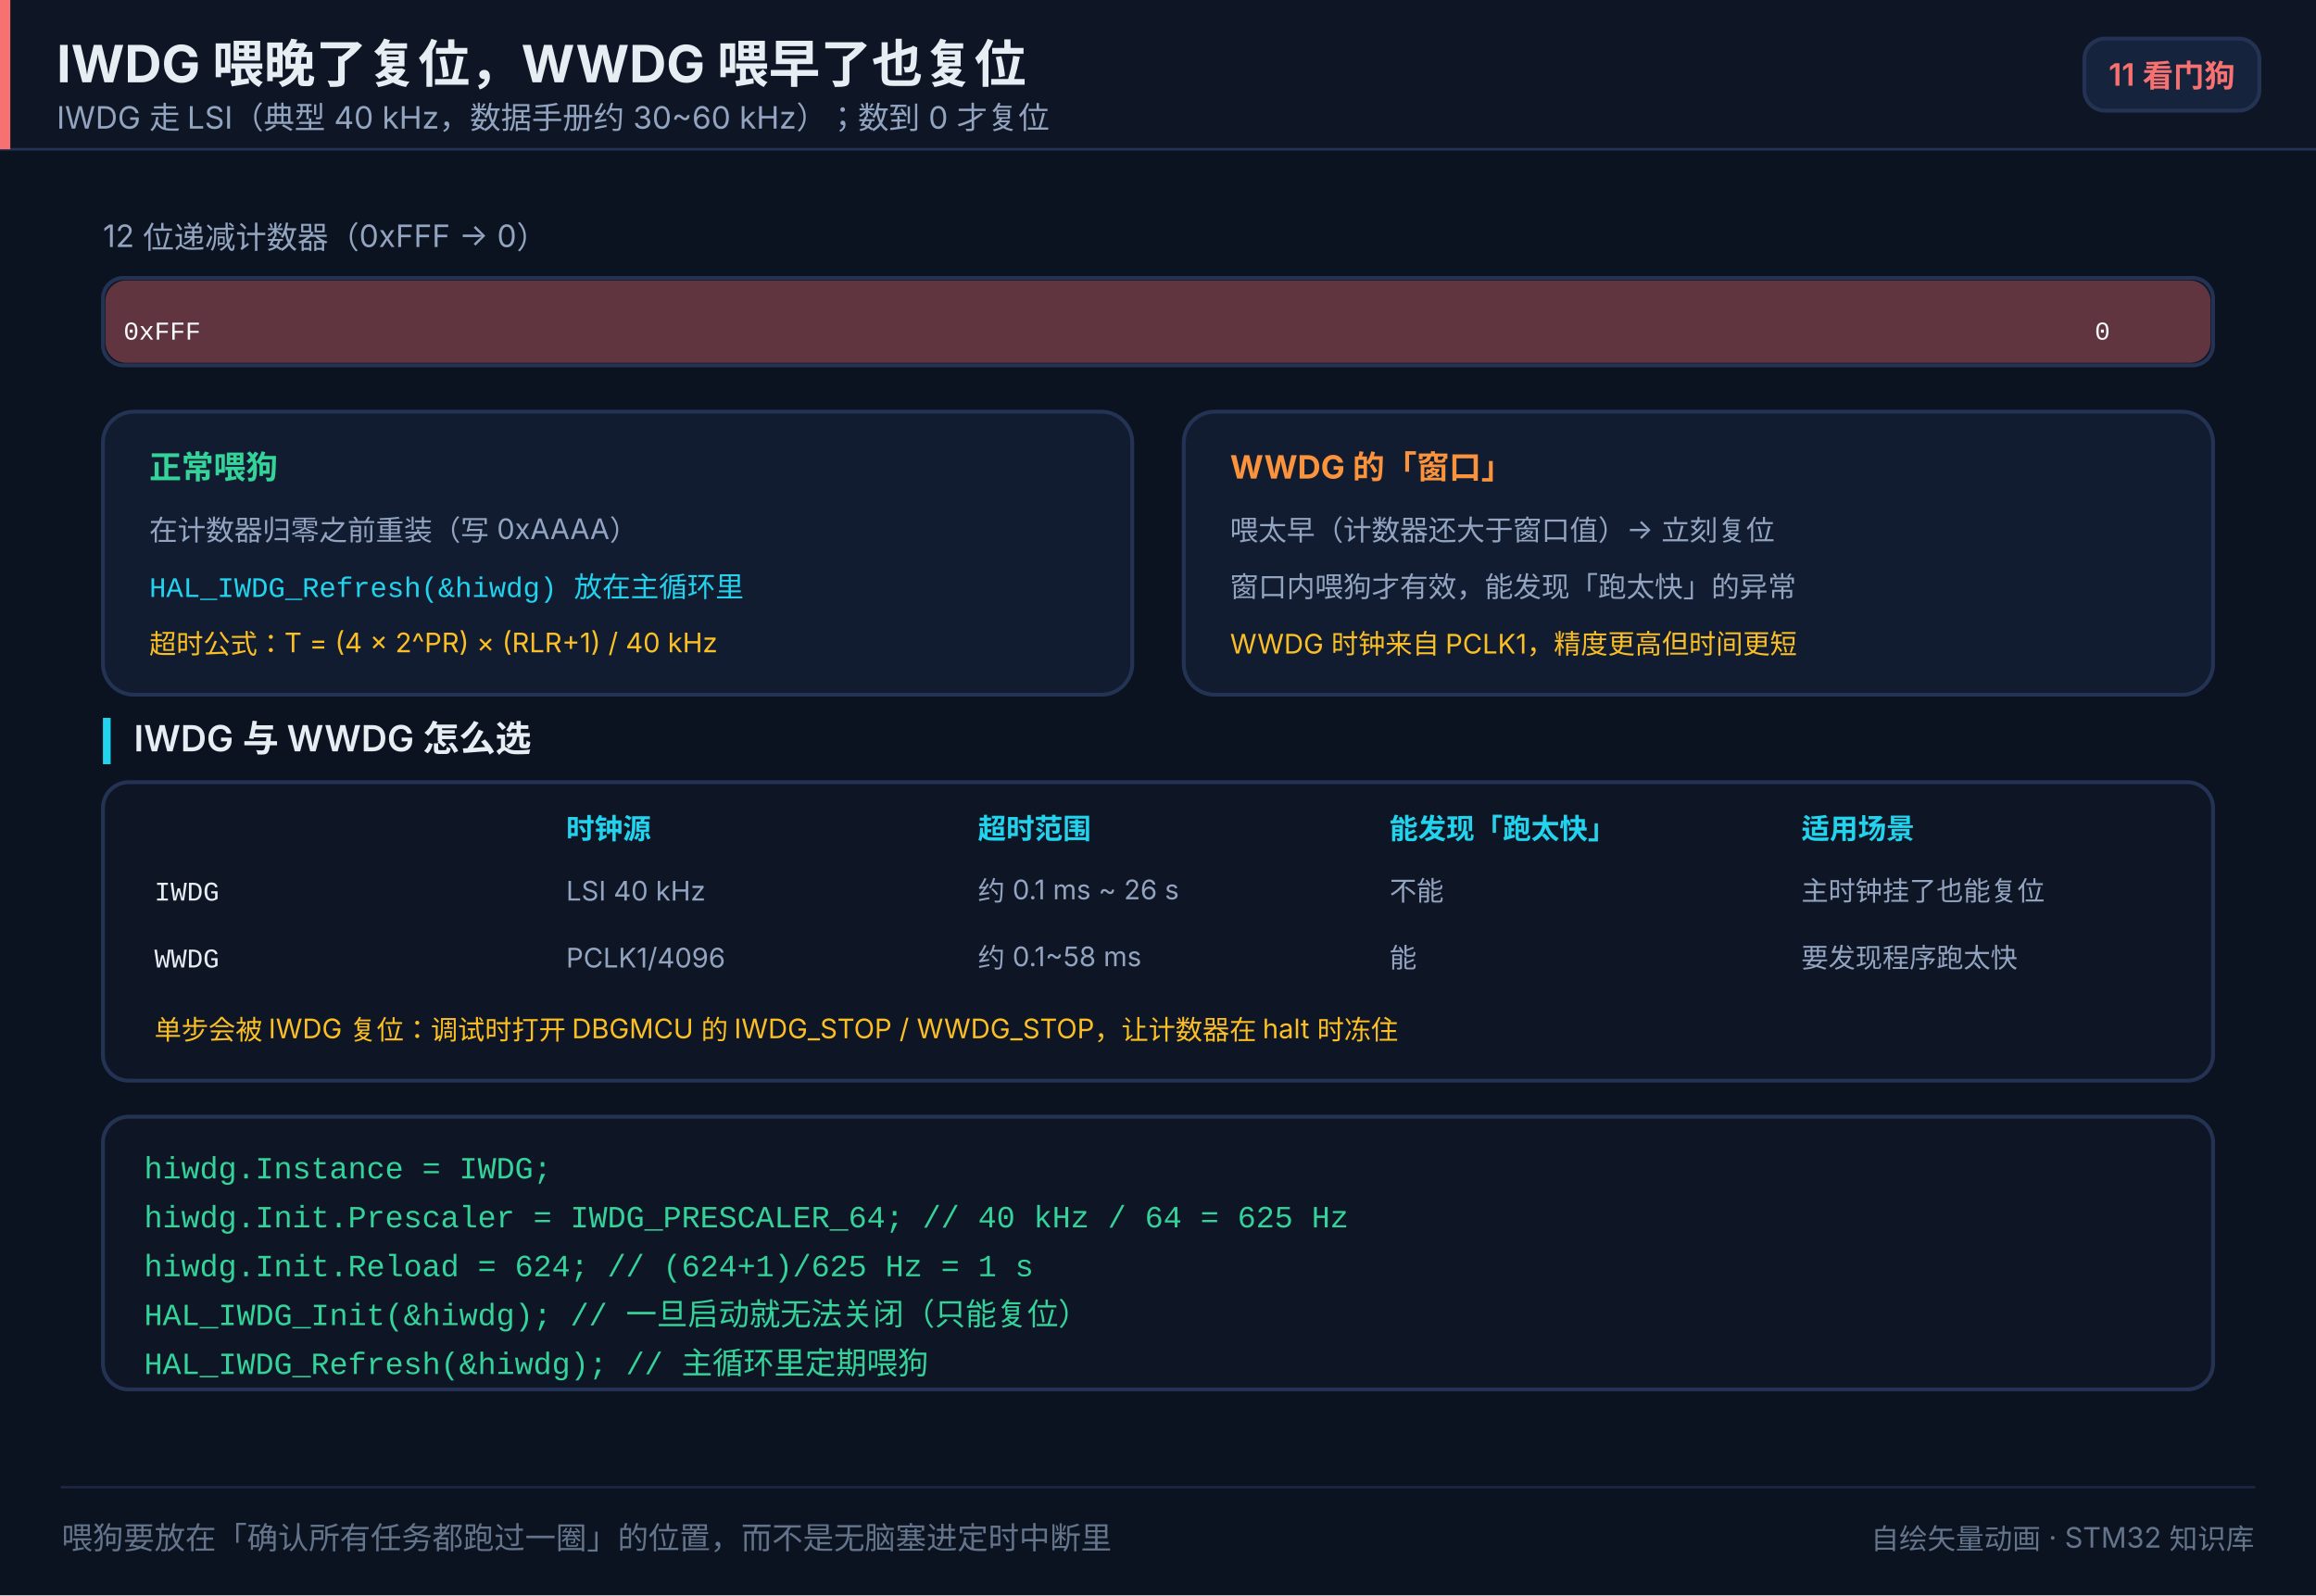
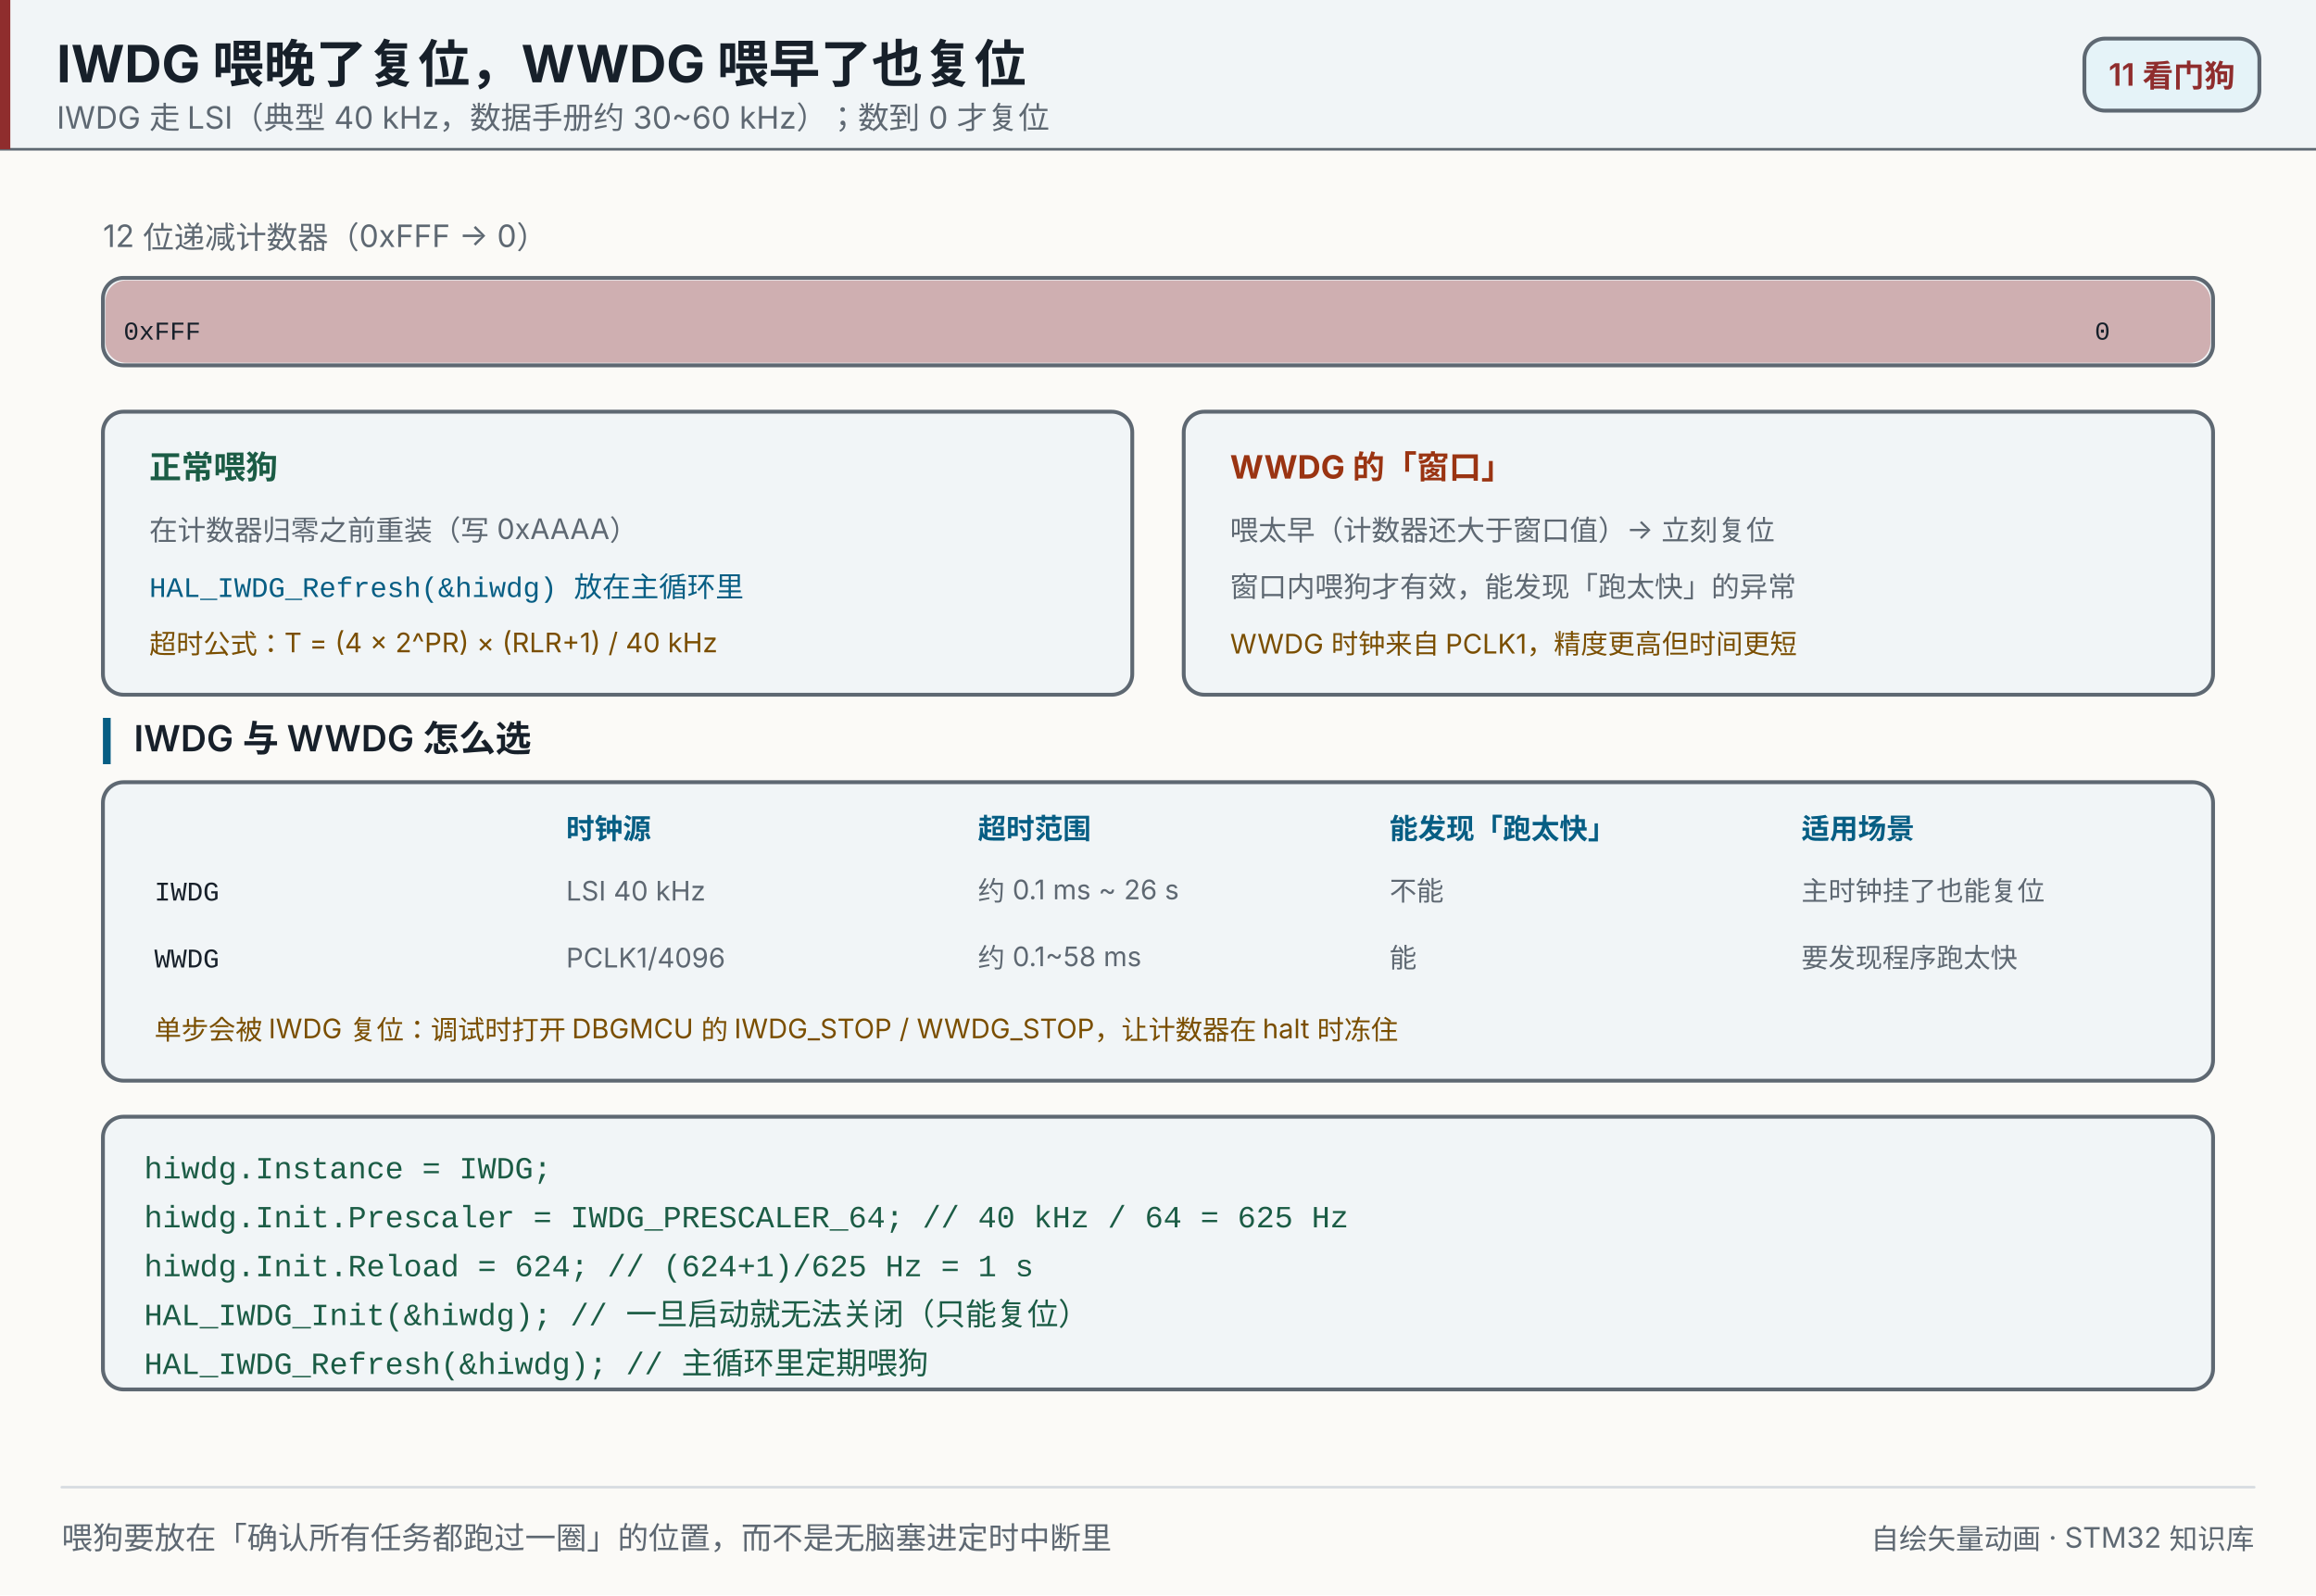
<svg xmlns="http://www.w3.org/2000/svg" width="900" height="620" viewBox="0 0 900 620" role="img" aria-label="IWDG 喂晚了复位，WWDG 喂早了也复位">
  <style>
@keyframes dec-w{0%{transform:scaleX(1)}100%{transform:scaleX(0.02)}}.dec{animation:dec-w 3s linear infinite;transform-box:fill-box;transform-origin:right center;}
</style>
-   <rect x="0" y="0" width="900" height="620" fill="#0b1220" />
-   <rect x="0" y="0" width="900" height="58" fill="#0e1626" opacity="1" />
-   <line x1="0" y1="58" x2="900" y2="58" stroke="#243354" stroke-width="1" stroke-linecap="round" opacity="1" />
-   <rect x="0" y="0" width="4" height="58" fill="#f87171" opacity="1" />
-   <text x="22" y="32" font-size="20" fill="#e6edf3" text-anchor="start" opacity="1" font-family="'PingFang SC','Hiragino Sans GB','Microsoft YaHei',system-ui,-apple-system,'Segoe UI',sans-serif" font-weight="700">IWDG 喂晚了复位，WWDG 喂早了也复位</text>
-   <text x="22" y="50" font-size="12" fill="#93a4c0" text-anchor="start" opacity="1" font-family="'PingFang SC','Hiragino Sans GB','Microsoft YaHei',system-ui,-apple-system,'Segoe UI',sans-serif">IWDG 走 LSI（典型 40 kHz，数据手册约 30~60 kHz）；数到 0 才复位</text>
-   <rect x="810" y="15" width="68" height="28" fill="#16233c" opacity="1" rx="8" stroke="#243354" stroke-width="1.5" />
-   <text x="844" y="33.32" font-size="12" fill="#f87171" text-anchor="middle" opacity="1" font-family="'PingFang SC','Hiragino Sans GB','Microsoft YaHei',system-ui,-apple-system,'Segoe UI',sans-serif" font-weight="600">11 看门狗</text>
-   <text x="40" y="96" font-size="12" fill="#93a4c0" text-anchor="start" opacity="1" font-family="'PingFang SC','Hiragino Sans GB','Microsoft YaHei',system-ui,-apple-system,'Segoe UI',sans-serif">12 位递减计数器（0xFFF → 0）</text>
-   <rect x="40" y="108" width="820" height="34" fill="#0e1626" opacity="1" rx="8" stroke="#243354" stroke-width="1.5" />
-   <rect x="41" y="109" width="818" height="32" fill="#f87171" opacity="0.35" rx="8" class="dec" />
-   <text x="48" y="132" font-size="10" fill="#f8fafc" text-anchor="start" opacity="1" font-family="ui-monospace,SFMono-Regular,'JetBrains Mono',Consolas,'Courier New',monospace">0xFFF</text>
-   <text x="820" y="132" font-size="10" fill="#f8fafc" text-anchor="end" opacity="1" font-family="ui-monospace,SFMono-Regular,'JetBrains Mono',Consolas,'Courier New',monospace">0</text>
-   <rect x="40" y="160" width="400" height="110" fill="#111c31" opacity="1" rx="12" stroke="#243354" stroke-width="1.5" />
-   <text x="58" y="186" font-size="12.5" fill="#34d399" text-anchor="start" opacity="1" font-family="'PingFang SC','Hiragino Sans GB','Microsoft YaHei',system-ui,-apple-system,'Segoe UI',sans-serif" font-weight="700">正常喂狗</text>
-   <text x="58" y="210" font-size="11" fill="#93a4c0" text-anchor="start" opacity="1" font-family="'PingFang SC','Hiragino Sans GB','Microsoft YaHei',system-ui,-apple-system,'Segoe UI',sans-serif">在计数器归零之前重装（写 0xAAAA）</text>
-   <text x="58" y="232" font-size="11" fill="#22d3ee" text-anchor="start" opacity="1" font-family="ui-monospace,SFMono-Regular,'JetBrains Mono',Consolas,'Courier New',monospace">HAL_IWDG_Refresh(&amp;hiwdg) 放在主循环里</text>
-   <text x="58" y="254" font-size="10.5" fill="#fbbf24" text-anchor="start" opacity="1" font-family="'PingFang SC','Hiragino Sans GB','Microsoft YaHei',system-ui,-apple-system,'Segoe UI',sans-serif">超时公式：T = (4 × 2^PR) × (RLR+1) / 40 kHz</text>
-   <rect x="460" y="160" width="400" height="110" fill="#111c31" opacity="1" rx="12" stroke="#243354" stroke-width="1.5" />
-   <text x="478" y="186" font-size="12.5" fill="#fb923c" text-anchor="start" opacity="1" font-family="'PingFang SC','Hiragino Sans GB','Microsoft YaHei',system-ui,-apple-system,'Segoe UI',sans-serif" font-weight="700">WWDG 的「窗口」</text>
-   <text x="478" y="210" font-size="11" fill="#93a4c0" text-anchor="start" opacity="1" font-family="'PingFang SC','Hiragino Sans GB','Microsoft YaHei',system-ui,-apple-system,'Segoe UI',sans-serif">喂太早（计数器还大于窗口值）→ 立刻复位</text>
-   <text x="478" y="232" font-size="11" fill="#93a4c0" text-anchor="start" opacity="1" font-family="'PingFang SC','Hiragino Sans GB','Microsoft YaHei',system-ui,-apple-system,'Segoe UI',sans-serif">窗口内喂狗才有效，能发现「跑太快」的异常</text>
-   <text x="478" y="254" font-size="10.5" fill="#fbbf24" text-anchor="start" opacity="1" font-family="'PingFang SC','Hiragino Sans GB','Microsoft YaHei',system-ui,-apple-system,'Segoe UI',sans-serif">WWDG 时钟来自 PCLK1，精度更高但时间更短</text>
-   <rect x="40" y="279" width="3" height="18" fill="#22d3ee" opacity="1" />
-   <text x="52" y="292" font-size="14" fill="#e6edf3" text-anchor="start" opacity="1" font-family="'PingFang SC','Hiragino Sans GB','Microsoft YaHei',system-ui,-apple-system,'Segoe UI',sans-serif" font-weight="600">IWDG 与 WWDG 怎么选</text>
-   <rect x="40" y="304" width="820" height="116" fill="#0e1626" opacity="1" rx="10" stroke="#243354" stroke-width="1.5" />
-   <text x="60" y="326" font-size="11" fill="#22d3ee" text-anchor="start" opacity="1" font-family="'PingFang SC','Hiragino Sans GB','Microsoft YaHei',system-ui,-apple-system,'Segoe UI',sans-serif" font-weight="600" />
-   <text x="220" y="326" font-size="11" fill="#22d3ee" text-anchor="start" opacity="1" font-family="'PingFang SC','Hiragino Sans GB','Microsoft YaHei',system-ui,-apple-system,'Segoe UI',sans-serif" font-weight="600">时钟源</text>
-   <text x="380" y="326" font-size="11" fill="#22d3ee" text-anchor="start" opacity="1" font-family="'PingFang SC','Hiragino Sans GB','Microsoft YaHei',system-ui,-apple-system,'Segoe UI',sans-serif" font-weight="600">超时范围</text>
-   <text x="540" y="326" font-size="11" fill="#22d3ee" text-anchor="start" opacity="1" font-family="'PingFang SC','Hiragino Sans GB','Microsoft YaHei',system-ui,-apple-system,'Segoe UI',sans-serif" font-weight="600">能发现「跑太快」</text>
-   <text x="700" y="326" font-size="11" fill="#22d3ee" text-anchor="start" opacity="1" font-family="'PingFang SC','Hiragino Sans GB','Microsoft YaHei',system-ui,-apple-system,'Segoe UI',sans-serif" font-weight="600">适用场景</text>
-   <text x="60" y="350" font-size="10.5" fill="#e6edf3" text-anchor="start" opacity="1" font-family="ui-monospace,SFMono-Regular,'JetBrains Mono',Consolas,'Courier New',monospace">IWDG</text>
-   <text x="220" y="350" font-size="10.5" fill="#93a4c0" text-anchor="start" opacity="1" font-family="'PingFang SC','Hiragino Sans GB','Microsoft YaHei',system-ui,-apple-system,'Segoe UI',sans-serif">LSI 40 kHz</text>
-   <text x="380" y="350" font-size="10.5" fill="#93a4c0" text-anchor="start" opacity="1" font-family="'PingFang SC','Hiragino Sans GB','Microsoft YaHei',system-ui,-apple-system,'Segoe UI',sans-serif">约 0.1 ms ~ 26 s</text>
-   <text x="540" y="350" font-size="10.5" fill="#93a4c0" text-anchor="start" opacity="1" font-family="'PingFang SC','Hiragino Sans GB','Microsoft YaHei',system-ui,-apple-system,'Segoe UI',sans-serif">不能</text>
-   <text x="700" y="350" font-size="10.5" fill="#93a4c0" text-anchor="start" opacity="1" font-family="'PingFang SC','Hiragino Sans GB','Microsoft YaHei',system-ui,-apple-system,'Segoe UI',sans-serif">主时钟挂了也能复位</text>
-   <text x="60" y="376" font-size="10.5" fill="#e6edf3" text-anchor="start" opacity="1" font-family="ui-monospace,SFMono-Regular,'JetBrains Mono',Consolas,'Courier New',monospace">WWDG</text>
-   <text x="220" y="376" font-size="10.5" fill="#93a4c0" text-anchor="start" opacity="1" font-family="'PingFang SC','Hiragino Sans GB','Microsoft YaHei',system-ui,-apple-system,'Segoe UI',sans-serif">PCLK1/4096</text>
-   <text x="380" y="376" font-size="10.5" fill="#93a4c0" text-anchor="start" opacity="1" font-family="'PingFang SC','Hiragino Sans GB','Microsoft YaHei',system-ui,-apple-system,'Segoe UI',sans-serif">约 0.1~58 ms</text>
-   <text x="540" y="376" font-size="10.5" fill="#93a4c0" text-anchor="start" opacity="1" font-family="'PingFang SC','Hiragino Sans GB','Microsoft YaHei',system-ui,-apple-system,'Segoe UI',sans-serif">能</text>
-   <text x="700" y="376" font-size="10.5" fill="#93a4c0" text-anchor="start" opacity="1" font-family="'PingFang SC','Hiragino Sans GB','Microsoft YaHei',system-ui,-apple-system,'Segoe UI',sans-serif">要发现程序跑太快</text>
-   <text x="60" y="404" font-size="10.5" fill="#fbbf24" text-anchor="start" opacity="1" font-family="'PingFang SC','Hiragino Sans GB','Microsoft YaHei',system-ui,-apple-system,'Segoe UI',sans-serif">单步会被 IWDG 复位：调试时打开 DBGMCU 的 IWDG_STOP / WWDG_STOP，让计数器在 halt 时冻住</text>
-   <rect x="40" y="434" width="820" height="106" fill="#0e1626" opacity="1" rx="10" stroke="#243354" stroke-width="1.5" />
-   <text x="56" y="458" font-size="12" fill="#34d399" text-anchor="start" opacity="1" font-family="ui-monospace,SFMono-Regular,'JetBrains Mono',Consolas,'Courier New',monospace">hiwdg.Instance       = IWDG;</text>
-   <text x="56" y="477" font-size="12" fill="#34d399" text-anchor="start" opacity="1" font-family="ui-monospace,SFMono-Regular,'JetBrains Mono',Consolas,'Courier New',monospace">hiwdg.Init.Prescaler = IWDG_PRESCALER_64;   // 40 kHz / 64 = 625 Hz</text>
-   <text x="56" y="496" font-size="12" fill="#34d399" text-anchor="start" opacity="1" font-family="ui-monospace,SFMono-Regular,'JetBrains Mono',Consolas,'Courier New',monospace">hiwdg.Init.Reload    = 624;                 // (624+1)/625 Hz = 1 s</text>
-   <text x="56" y="515" font-size="12" fill="#34d399" text-anchor="start" opacity="1" font-family="ui-monospace,SFMono-Regular,'JetBrains Mono',Consolas,'Courier New',monospace">HAL_IWDG_Init(&amp;hiwdg);      // 一旦启动就无法关闭（只能复位）</text>
-   <text x="56" y="534" font-size="12" fill="#34d399" text-anchor="start" opacity="1" font-family="ui-monospace,SFMono-Regular,'JetBrains Mono',Consolas,'Courier New',monospace">HAL_IWDG_Refresh(&amp;hiwdg);   // 主循环里定期喂狗</text>
-   <line x1="24" y1="578" x2="876" y2="578" stroke="#1a2742" stroke-width="1" stroke-linecap="round" opacity="1" />
-   <text x="24" y="602" font-size="12" fill="#64748b" text-anchor="start" opacity="1" font-family="'PingFang SC','Hiragino Sans GB','Microsoft YaHei',system-ui,-apple-system,'Segoe UI',sans-serif">喂狗要放在「确认所有任务都跑过一圈」的位置，而不是无脑塞进定时中断里</text>
-   <text x="876" y="602" font-size="11" fill="#64748b" text-anchor="end" opacity="1" font-family="'PingFang SC','Hiragino Sans GB','Microsoft YaHei',system-ui,-apple-system,'Segoe UI',sans-serif">自绘矢量动画 · STM32 知识库</text>
+   <rect x="0" y="0" width="900" height="620" fill="#fbfaf7" />
+   <rect x="0" y="0" width="900" height="58" fill="#f1f5f7" opacity="1" />
+   <line x1="0" y1="58" x2="900" y2="58" stroke="#5e6872" stroke-width="1" stroke-linecap="round" opacity="1" />
+   <rect x="0" y="0" width="4" height="58" fill="#8f2d2d" opacity="1" />
+   <text x="22" y="32" font-size="20" fill="#17202a" text-anchor="start" opacity="1" font-family="'PingFang SC','Hiragino Sans GB','Microsoft YaHei',system-ui,-apple-system,'Segoe UI',sans-serif" font-weight="700">IWDG 喂晚了复位，WWDG 喂早了也复位</text>
+   <text x="22" y="50" font-size="12" fill="#5e6872" text-anchor="start" opacity="1" font-family="'PingFang SC','Hiragino Sans GB','Microsoft YaHei',system-ui,-apple-system,'Segoe UI',sans-serif">IWDG 走 LSI（典型 40 kHz，数据手册约 30~60 kHz）；数到 0 才复位</text>
+   <rect x="810" y="15" width="68" height="28" fill="#e5f3f8" opacity="1" rx="8" stroke="#5e6872" stroke-width="1.5" />
+   <text x="844" y="33.32" font-size="12" fill="#8f2d2d" text-anchor="middle" opacity="1" font-family="'PingFang SC','Hiragino Sans GB','Microsoft YaHei',system-ui,-apple-system,'Segoe UI',sans-serif" font-weight="600">11 看门狗</text>
+   <text x="40" y="96" font-size="12" fill="#5e6872" text-anchor="start" opacity="1" font-family="'PingFang SC','Hiragino Sans GB','Microsoft YaHei',system-ui,-apple-system,'Segoe UI',sans-serif">12 位递减计数器（0xFFF → 0）</text>
+   <rect x="40" y="108" width="820" height="34" fill="#f1f5f7" opacity="1" rx="8" stroke="#5e6872" stroke-width="1.5" />
+   <rect x="41" y="109" width="818" height="32" fill="#8f2d2d" opacity="0.35" rx="8" class="dec" />
+   <text x="48" y="132" font-size="10" fill="#17202a" text-anchor="start" opacity="1" font-family="ui-monospace,SFMono-Regular,'JetBrains Mono',Consolas,'Courier New',monospace">0xFFF</text>
+   <text x="820" y="132" font-size="10" fill="#17202a" text-anchor="end" opacity="1" font-family="ui-monospace,SFMono-Regular,'JetBrains Mono',Consolas,'Courier New',monospace">0</text>
+   <rect x="40" y="160" width="400" height="110" fill="#f1f5f7" opacity="1" rx="8" stroke="#5e6872" stroke-width="1.5" />
+   <text x="58" y="186" font-size="12.5" fill="#1b5c45" text-anchor="start" opacity="1" font-family="'PingFang SC','Hiragino Sans GB','Microsoft YaHei',system-ui,-apple-system,'Segoe UI',sans-serif" font-weight="700">正常喂狗</text>
+   <text x="58" y="210" font-size="11" fill="#5e6872" text-anchor="start" opacity="1" font-family="'PingFang SC','Hiragino Sans GB','Microsoft YaHei',system-ui,-apple-system,'Segoe UI',sans-serif">在计数器归零之前重装（写 0xAAAA）</text>
+   <text x="58" y="232" font-size="11" fill="#075e84" text-anchor="start" opacity="1" font-family="ui-monospace,SFMono-Regular,'JetBrains Mono',Consolas,'Courier New',monospace">HAL_IWDG_Refresh(&amp;hiwdg) 放在主循环里</text>
+   <text x="58" y="254" font-size="10.5" fill="#7a4e00" text-anchor="start" opacity="1" font-family="'PingFang SC','Hiragino Sans GB','Microsoft YaHei',system-ui,-apple-system,'Segoe UI',sans-serif">超时公式：T = (4 × 2^PR) × (RLR+1) / 40 kHz</text>
+   <rect x="460" y="160" width="400" height="110" fill="#f1f5f7" opacity="1" rx="8" stroke="#5e6872" stroke-width="1.5" />
+   <text x="478" y="186" font-size="12.5" fill="#9a3412" text-anchor="start" opacity="1" font-family="'PingFang SC','Hiragino Sans GB','Microsoft YaHei',system-ui,-apple-system,'Segoe UI',sans-serif" font-weight="700">WWDG 的「窗口」</text>
+   <text x="478" y="210" font-size="11" fill="#5e6872" text-anchor="start" opacity="1" font-family="'PingFang SC','Hiragino Sans GB','Microsoft YaHei',system-ui,-apple-system,'Segoe UI',sans-serif">喂太早（计数器还大于窗口值）→ 立刻复位</text>
+   <text x="478" y="232" font-size="11" fill="#5e6872" text-anchor="start" opacity="1" font-family="'PingFang SC','Hiragino Sans GB','Microsoft YaHei',system-ui,-apple-system,'Segoe UI',sans-serif">窗口内喂狗才有效，能发现「跑太快」的异常</text>
+   <text x="478" y="254" font-size="10.5" fill="#7a4e00" text-anchor="start" opacity="1" font-family="'PingFang SC','Hiragino Sans GB','Microsoft YaHei',system-ui,-apple-system,'Segoe UI',sans-serif">WWDG 时钟来自 PCLK1，精度更高但时间更短</text>
+   <rect x="40" y="279" width="3" height="18" fill="#075e84" opacity="1" />
+   <text x="52" y="292" font-size="14" fill="#17202a" text-anchor="start" opacity="1" font-family="'PingFang SC','Hiragino Sans GB','Microsoft YaHei',system-ui,-apple-system,'Segoe UI',sans-serif" font-weight="600">IWDG 与 WWDG 怎么选</text>
+   <rect x="40" y="304" width="820" height="116" fill="#f1f5f7" opacity="1" rx="8" stroke="#5e6872" stroke-width="1.5" />
+   <text x="60" y="326" font-size="11" fill="#075e84" text-anchor="start" opacity="1" font-family="'PingFang SC','Hiragino Sans GB','Microsoft YaHei',system-ui,-apple-system,'Segoe UI',sans-serif" font-weight="600" />
+   <text x="220" y="326" font-size="11" fill="#075e84" text-anchor="start" opacity="1" font-family="'PingFang SC','Hiragino Sans GB','Microsoft YaHei',system-ui,-apple-system,'Segoe UI',sans-serif" font-weight="600">时钟源</text>
+   <text x="380" y="326" font-size="11" fill="#075e84" text-anchor="start" opacity="1" font-family="'PingFang SC','Hiragino Sans GB','Microsoft YaHei',system-ui,-apple-system,'Segoe UI',sans-serif" font-weight="600">超时范围</text>
+   <text x="540" y="326" font-size="11" fill="#075e84" text-anchor="start" opacity="1" font-family="'PingFang SC','Hiragino Sans GB','Microsoft YaHei',system-ui,-apple-system,'Segoe UI',sans-serif" font-weight="600">能发现「跑太快」</text>
+   <text x="700" y="326" font-size="11" fill="#075e84" text-anchor="start" opacity="1" font-family="'PingFang SC','Hiragino Sans GB','Microsoft YaHei',system-ui,-apple-system,'Segoe UI',sans-serif" font-weight="600">适用场景</text>
+   <text x="60" y="350" font-size="10.5" fill="#17202a" text-anchor="start" opacity="1" font-family="ui-monospace,SFMono-Regular,'JetBrains Mono',Consolas,'Courier New',monospace">IWDG</text>
+   <text x="220" y="350" font-size="10.5" fill="#5e6872" text-anchor="start" opacity="1" font-family="'PingFang SC','Hiragino Sans GB','Microsoft YaHei',system-ui,-apple-system,'Segoe UI',sans-serif">LSI 40 kHz</text>
+   <text x="380" y="350" font-size="10.5" fill="#5e6872" text-anchor="start" opacity="1" font-family="'PingFang SC','Hiragino Sans GB','Microsoft YaHei',system-ui,-apple-system,'Segoe UI',sans-serif">约 0.1 ms ~ 26 s</text>
+   <text x="540" y="350" font-size="10.5" fill="#5e6872" text-anchor="start" opacity="1" font-family="'PingFang SC','Hiragino Sans GB','Microsoft YaHei',system-ui,-apple-system,'Segoe UI',sans-serif">不能</text>
+   <text x="700" y="350" font-size="10.5" fill="#5e6872" text-anchor="start" opacity="1" font-family="'PingFang SC','Hiragino Sans GB','Microsoft YaHei',system-ui,-apple-system,'Segoe UI',sans-serif">主时钟挂了也能复位</text>
+   <text x="60" y="376" font-size="10.5" fill="#17202a" text-anchor="start" opacity="1" font-family="ui-monospace,SFMono-Regular,'JetBrains Mono',Consolas,'Courier New',monospace">WWDG</text>
+   <text x="220" y="376" font-size="10.5" fill="#5e6872" text-anchor="start" opacity="1" font-family="'PingFang SC','Hiragino Sans GB','Microsoft YaHei',system-ui,-apple-system,'Segoe UI',sans-serif">PCLK1/4096</text>
+   <text x="380" y="376" font-size="10.5" fill="#5e6872" text-anchor="start" opacity="1" font-family="'PingFang SC','Hiragino Sans GB','Microsoft YaHei',system-ui,-apple-system,'Segoe UI',sans-serif">约 0.1~58 ms</text>
+   <text x="540" y="376" font-size="10.5" fill="#5e6872" text-anchor="start" opacity="1" font-family="'PingFang SC','Hiragino Sans GB','Microsoft YaHei',system-ui,-apple-system,'Segoe UI',sans-serif">能</text>
+   <text x="700" y="376" font-size="10.5" fill="#5e6872" text-anchor="start" opacity="1" font-family="'PingFang SC','Hiragino Sans GB','Microsoft YaHei',system-ui,-apple-system,'Segoe UI',sans-serif">要发现程序跑太快</text>
+   <text x="60" y="404" font-size="10.5" fill="#7a4e00" text-anchor="start" opacity="1" font-family="'PingFang SC','Hiragino Sans GB','Microsoft YaHei',system-ui,-apple-system,'Segoe UI',sans-serif">单步会被 IWDG 复位：调试时打开 DBGMCU 的 IWDG_STOP / WWDG_STOP，让计数器在 halt 时冻住</text>
+   <rect x="40" y="434" width="820" height="106" fill="#f1f5f7" opacity="1" rx="8" stroke="#5e6872" stroke-width="1.5" />
+   <text x="56" y="458" font-size="12" fill="#1b5c45" text-anchor="start" opacity="1" font-family="ui-monospace,SFMono-Regular,'JetBrains Mono',Consolas,'Courier New',monospace">hiwdg.Instance       = IWDG;</text>
+   <text x="56" y="477" font-size="12" fill="#1b5c45" text-anchor="start" opacity="1" font-family="ui-monospace,SFMono-Regular,'JetBrains Mono',Consolas,'Courier New',monospace">hiwdg.Init.Prescaler = IWDG_PRESCALER_64;   // 40 kHz / 64 = 625 Hz</text>
+   <text x="56" y="496" font-size="12" fill="#1b5c45" text-anchor="start" opacity="1" font-family="ui-monospace,SFMono-Regular,'JetBrains Mono',Consolas,'Courier New',monospace">hiwdg.Init.Reload    = 624;                 // (624+1)/625 Hz = 1 s</text>
+   <text x="56" y="515" font-size="12" fill="#1b5c45" text-anchor="start" opacity="1" font-family="ui-monospace,SFMono-Regular,'JetBrains Mono',Consolas,'Courier New',monospace">HAL_IWDG_Init(&amp;hiwdg);      // 一旦启动就无法关闭（只能复位）</text>
+   <text x="56" y="534" font-size="12" fill="#1b5c45" text-anchor="start" opacity="1" font-family="ui-monospace,SFMono-Regular,'JetBrains Mono',Consolas,'Courier New',monospace">HAL_IWDG_Refresh(&amp;hiwdg);   // 主循环里定期喂狗</text>
+   <line x1="24" y1="578" x2="876" y2="578" stroke="#d7dce1" stroke-width="1" stroke-linecap="round" opacity="1" />
+   <text x="24" y="602" font-size="12" fill="#5e6872" text-anchor="start" opacity="1" font-family="'PingFang SC','Hiragino Sans GB','Microsoft YaHei',system-ui,-apple-system,'Segoe UI',sans-serif">喂狗要放在「确认所有任务都跑过一圈」的位置，而不是无脑塞进定时中断里</text>
+   <text x="876" y="602" font-size="11" fill="#5e6872" text-anchor="end" opacity="1" font-family="'PingFang SC','Hiragino Sans GB','Microsoft YaHei',system-ui,-apple-system,'Segoe UI',sans-serif">自绘矢量动画 · STM32 知识库</text>
</svg>
